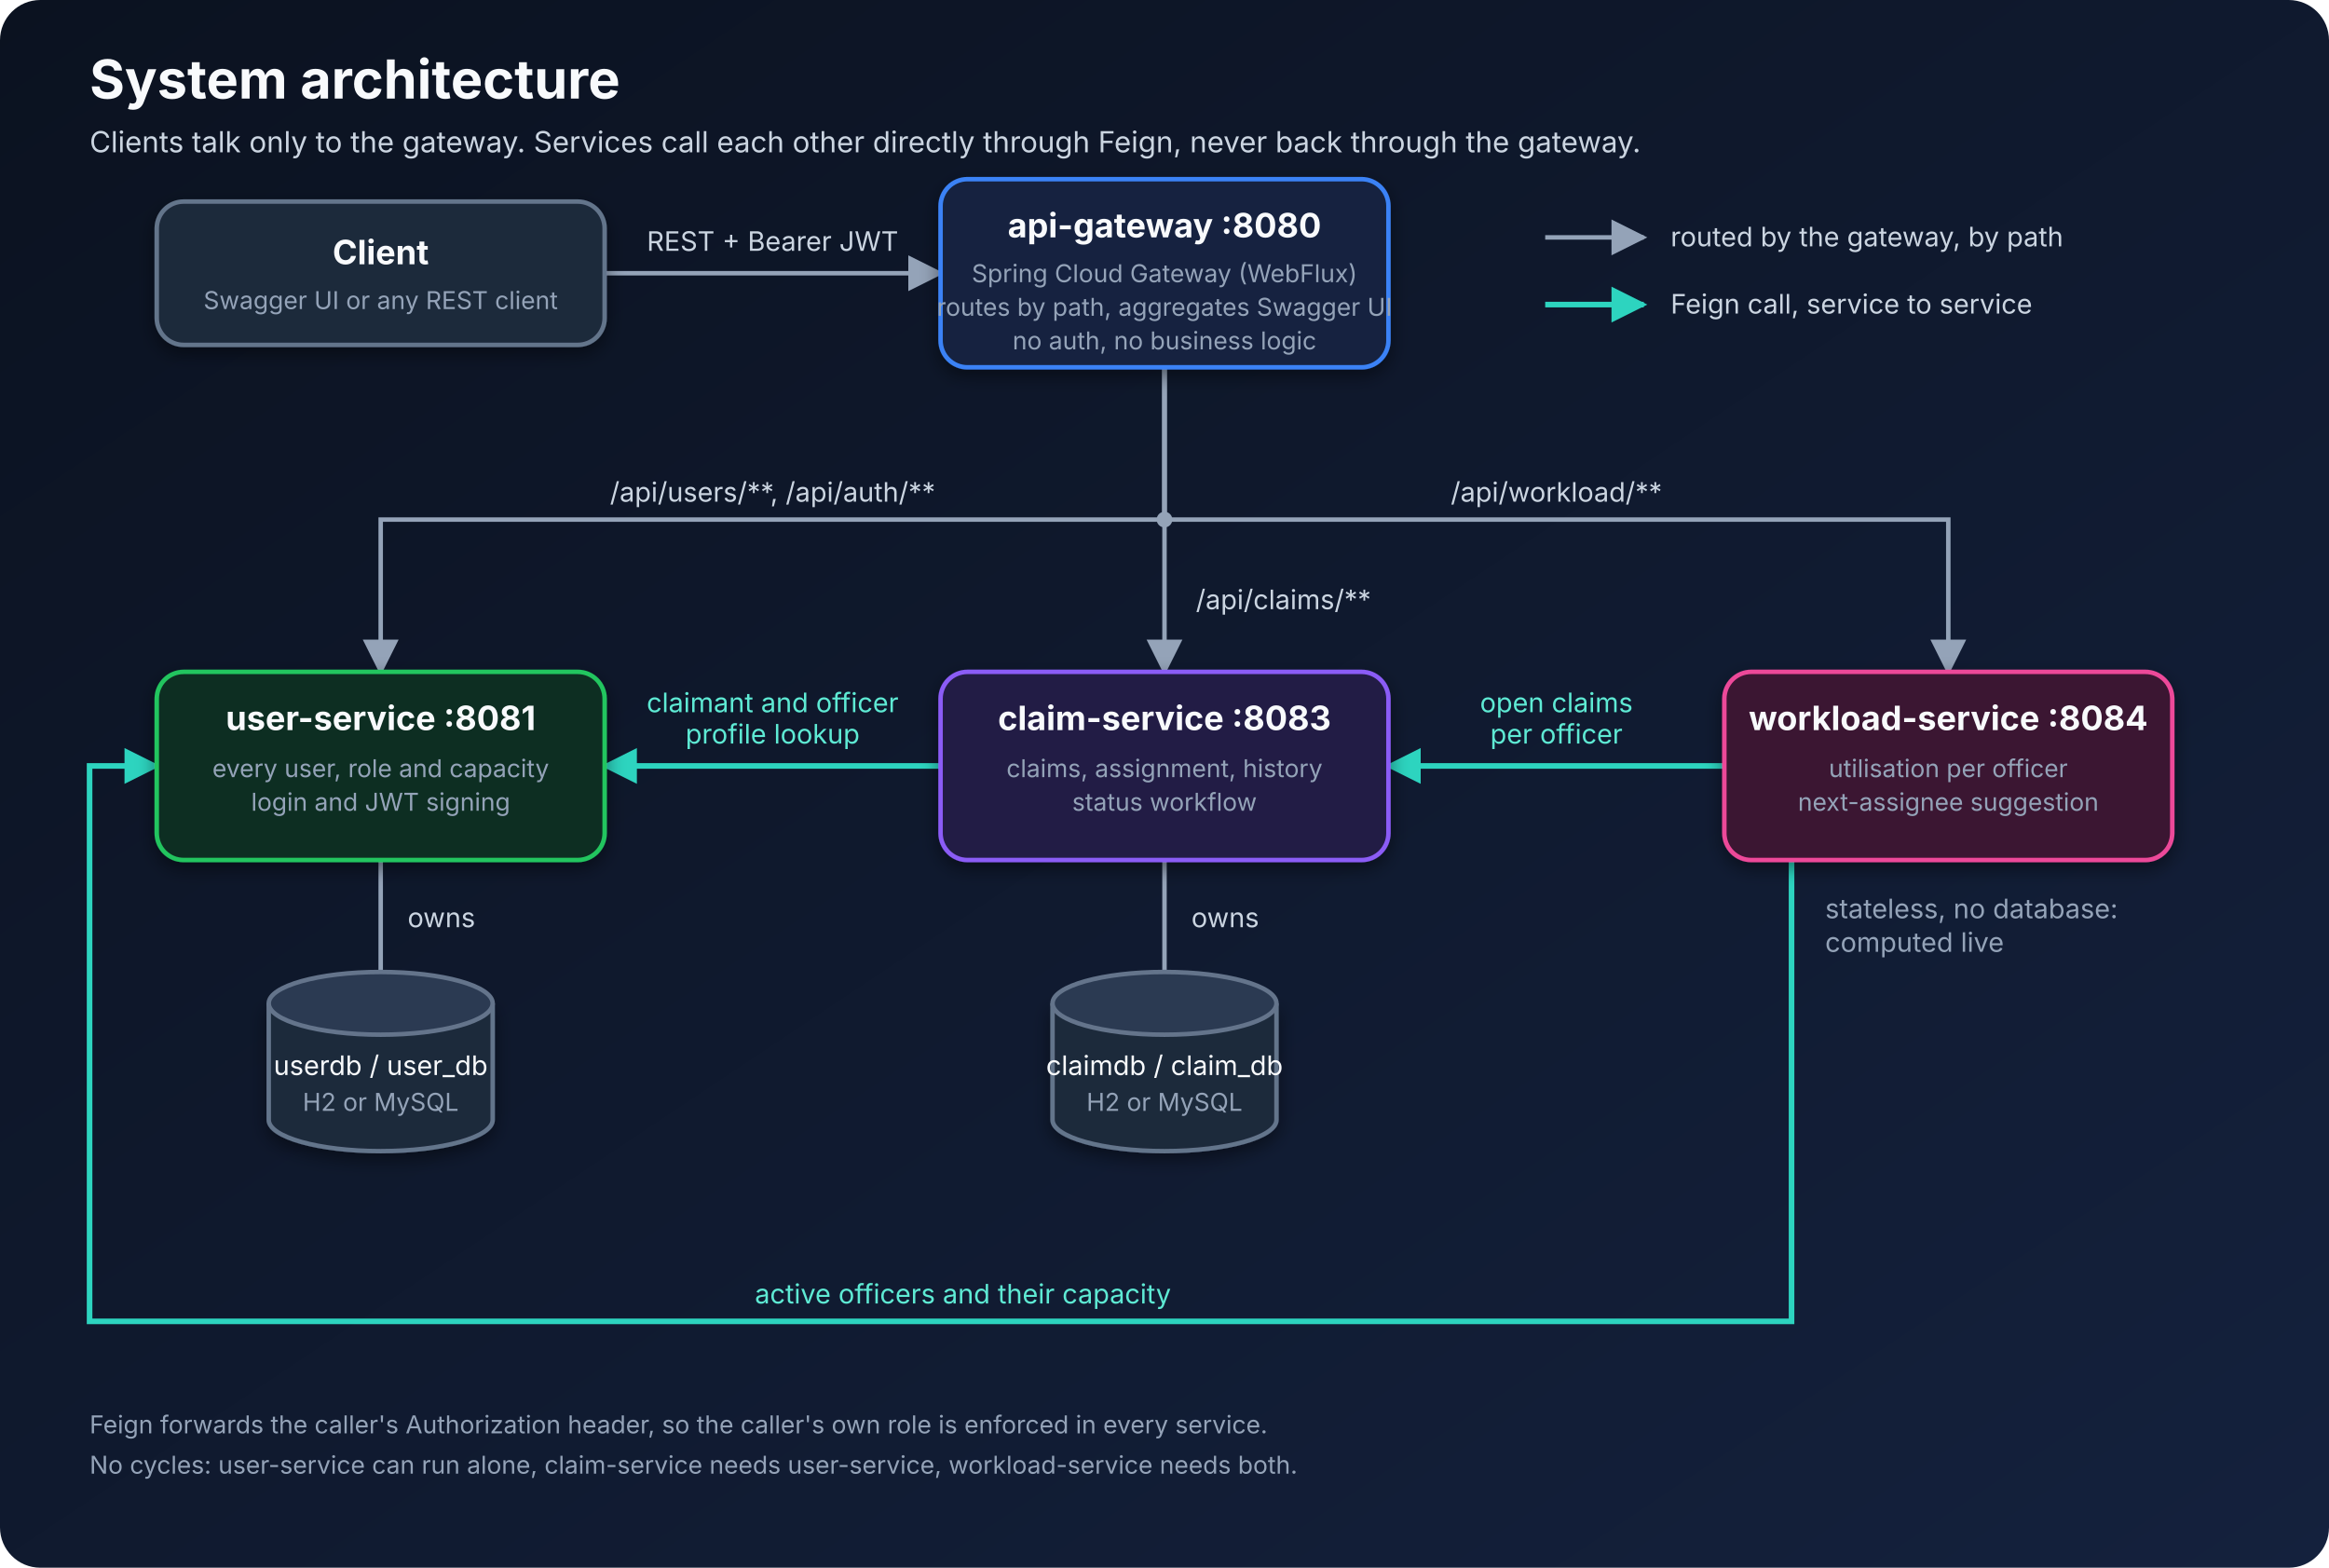
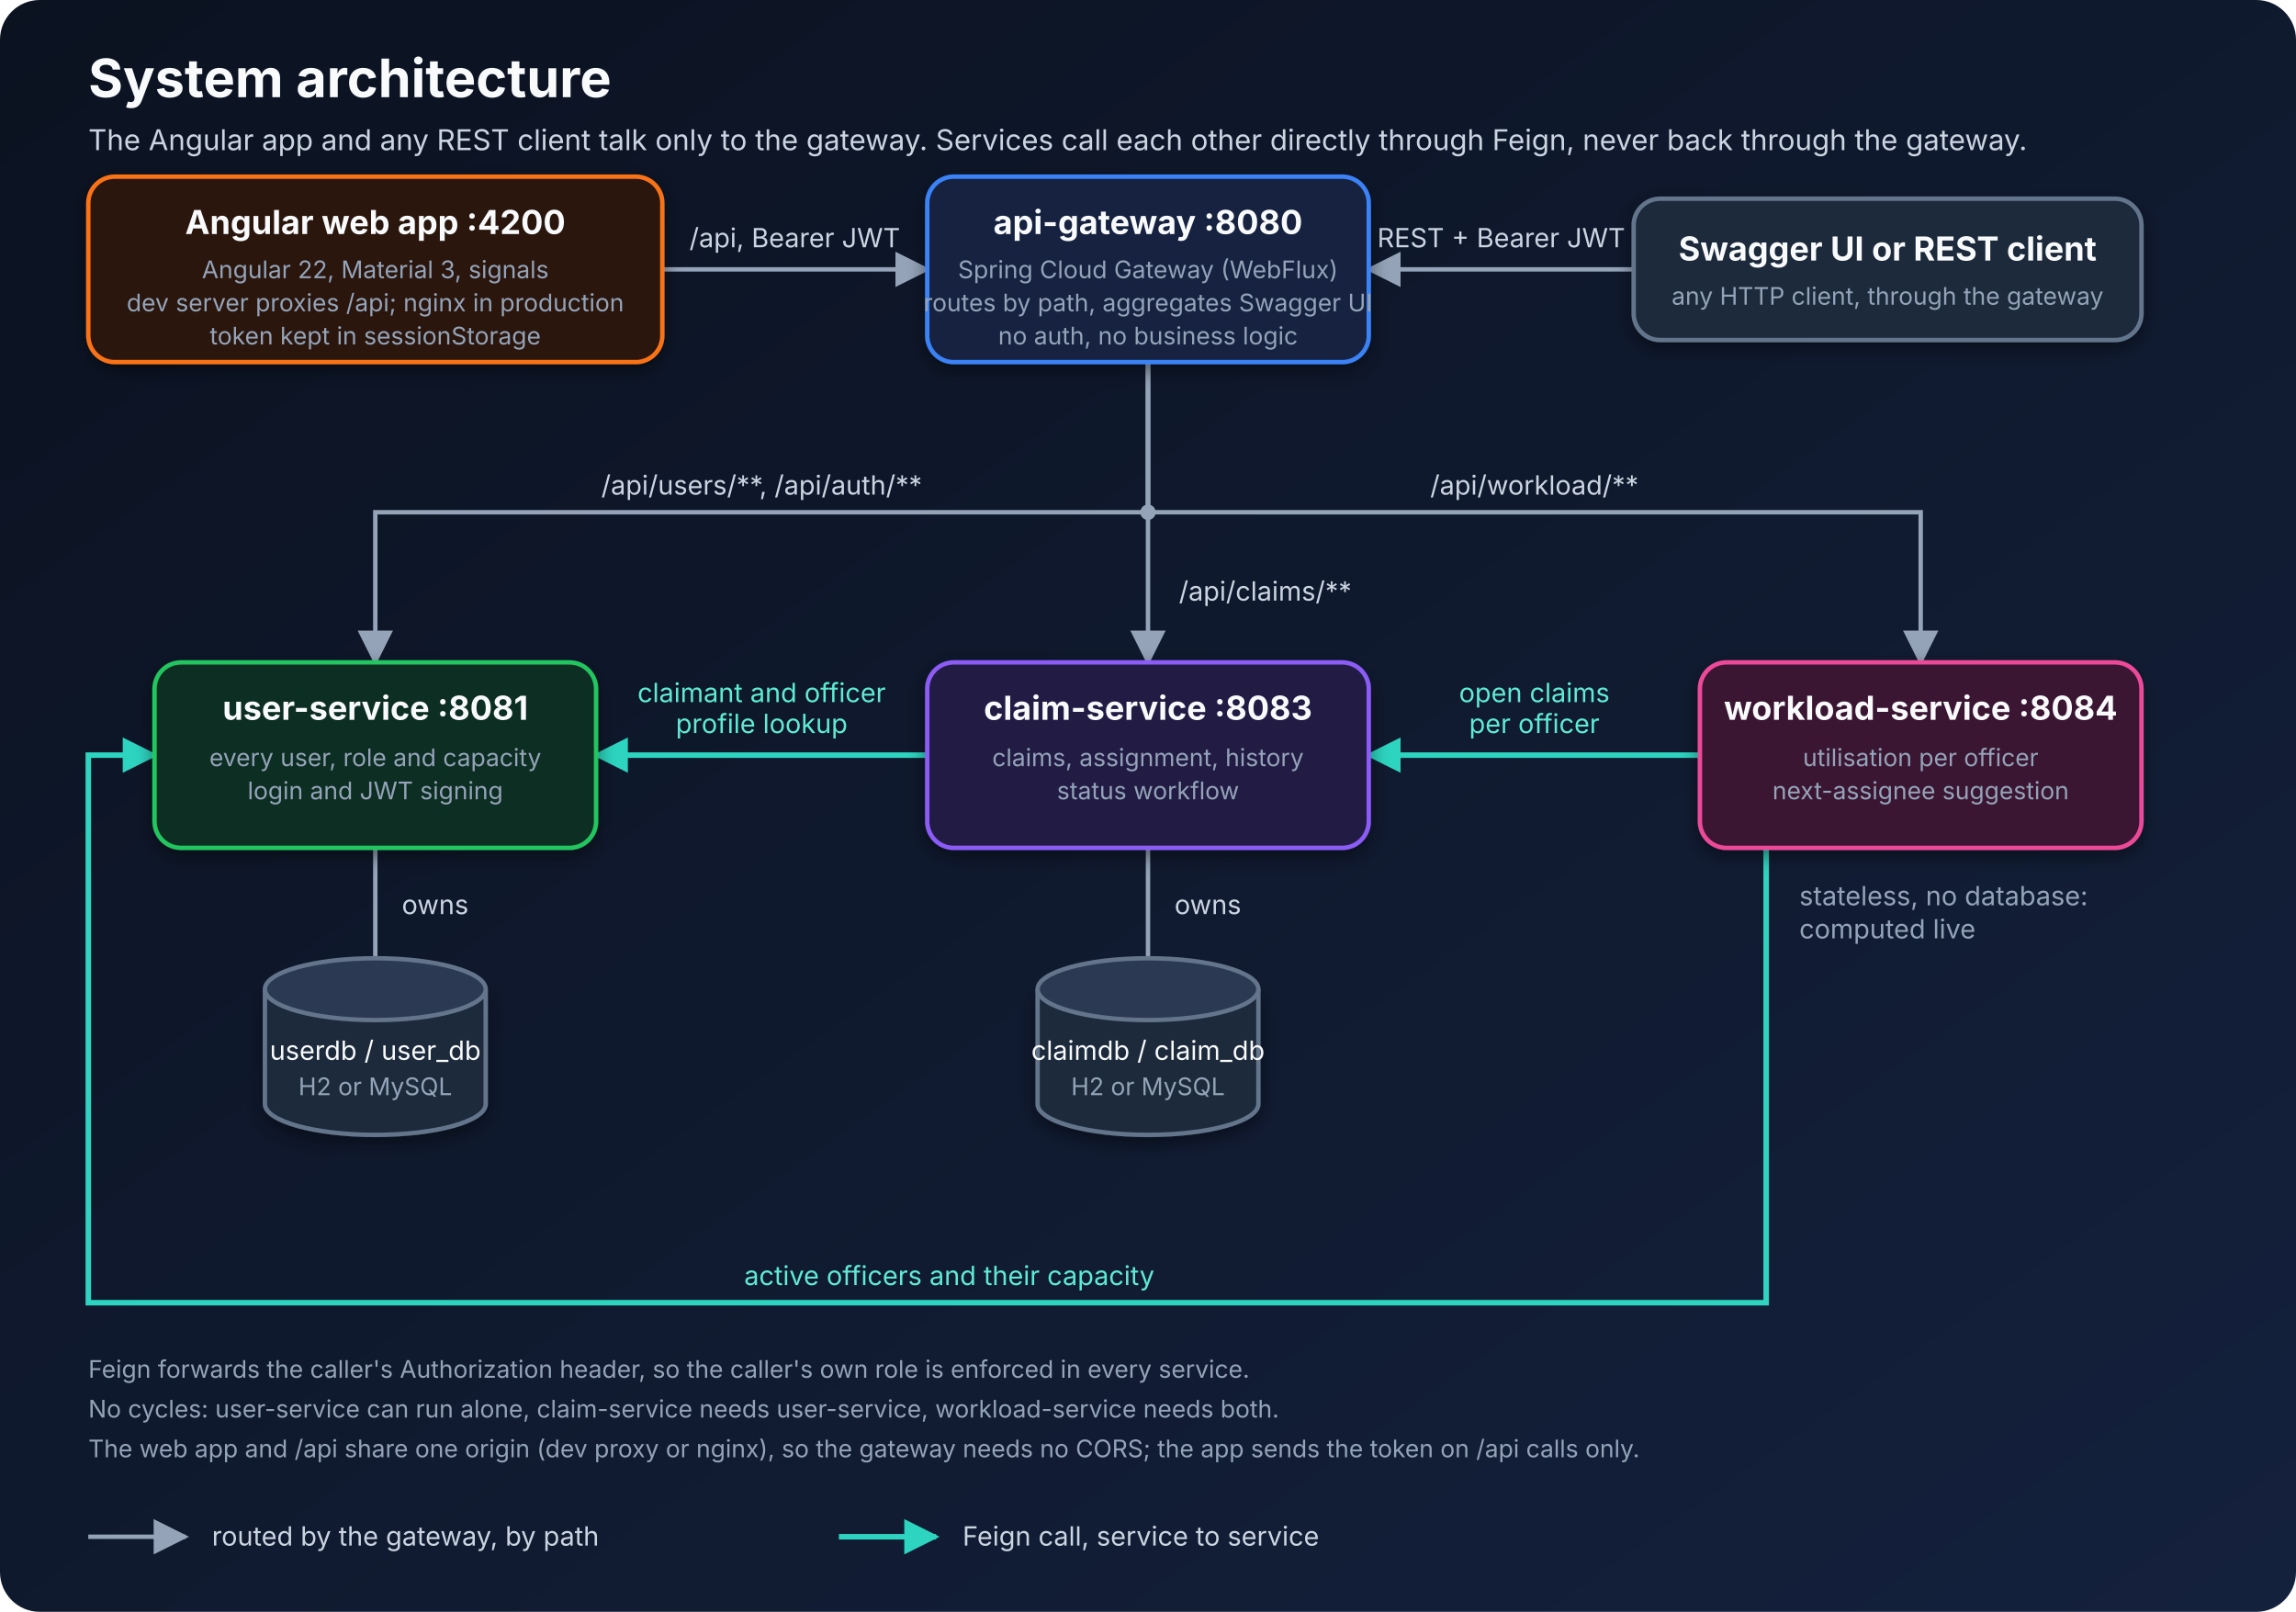
- <svg xmlns="http://www.w3.org/2000/svg" viewBox="0 0 1040 700" width="1040" height="700" role="img" aria-label="System architecture: a client talks only to the api-gateway on port 8080, which routes by path to user-service on 8081, claim-service on 8083 and workload-service on 8084. Services call each other directly through Feign: claim-service calls user-service, and workload-service calls both claim-service and user-service. user-service and claim-service each own a database; workload-service has none.">
+ <svg xmlns="http://www.w3.org/2000/svg" viewBox="0 0 1040 730" width="1040" height="730" role="img" aria-label="System architecture: the Angular web app in the browser and any REST client such as Swagger UI talk only to the api-gateway on port 8080, which routes by path to user-service on 8081, claim-service on 8083 and workload-service on 8084. The Angular app is served on port 4200 by the dev server, or by nginx in production, and reaches the gateway through a same-origin /api proxy, so no CORS is needed. Services call each other directly through Feign: claim-service calls user-service, and workload-service calls both claim-service and user-service. user-service and claim-service each own a database; workload-service has none.">
  <defs>
    <linearGradient id="bg" x1="0" y1="0" x2="1" y2="1">
      <stop offset="0" stop-color="#0b1220" />
      <stop offset="1" stop-color="#14213d" />
    </linearGradient>
    <filter id="shadow" x="-20%" y="-30%" width="140%" height="170%">
      <feDropShadow dx="0" dy="3" stdDeviation="4" flood-color="#000000" flood-opacity="0.45" />
    </filter>
    <marker id="ah" viewBox="0 0 10 10" refX="9" refY="5" markerWidth="8" markerHeight="8" orient="auto">
      <path d="M0 0 L10 5 L0 10 z" fill="#94a3b8" />
    </marker>
    <marker id="ahTeal" viewBox="0 0 10 10" refX="9" refY="5" markerWidth="6.4" markerHeight="6.4" orient="auto">
      <path d="M0 0 L10 5 L0 10 z" fill="#2dd4bf" />
    </marker>
  </defs>
-   <rect width="1040" height="700" rx="18" fill="url(#bg)" />
+   <rect width="1040" height="730" rx="18" fill="url(#bg)" />
  <g font-family="Segoe UI, Inter, Helvetica, Arial, sans-serif">
    <text x="40" y="44" font-size="24" font-weight="700" fill="#f8fafc">System architecture</text>
-     <text x="40" y="68" font-size="13" fill="#cbd5e1">Clients talk only to the gateway. Services call each other directly through Feign, never back through the gateway.</text>
-     <line x1="690" y1="106" x2="734" y2="106" stroke="#94a3b8" stroke-width="2" marker-end="url(#ah)" />
-     <text x="746" y="110" font-size="12" fill="#cbd5e1">routed by the gateway, by path</text>
-     <line x1="690" y1="136" x2="734" y2="136" stroke="#2dd4bf" stroke-width="2.5" marker-end="url(#ahTeal)" />
-     <text x="746" y="140" font-size="12" fill="#cbd5e1">Feign call, service to service</text>
-     <line x1="270" y1="122" x2="420" y2="122" stroke="#94a3b8" stroke-width="2" marker-end="url(#ah)" />
-     <text x="345" y="112" font-size="12" fill="#cbd5e1" text-anchor="middle">REST + Bearer JWT</text>
+     <text x="40" y="68" font-size="13" fill="#cbd5e1">The Angular app and any REST client talk only to the gateway. Services call each other directly through Feign, never back through the gateway.</text>
+     <line x1="300" y1="122" x2="420" y2="122" stroke="#94a3b8" stroke-width="2" marker-end="url(#ah)" />
+     <text x="360" y="112" font-size="12" fill="#cbd5e1" text-anchor="middle">/api, Bearer JWT</text>
+     <line x1="740" y1="122" x2="620" y2="122" stroke="#94a3b8" stroke-width="2" marker-end="url(#ah)" />
+     <text x="680" y="112" font-size="12" fill="#cbd5e1" text-anchor="middle">REST + Bearer JWT</text>
    <g stroke="#94a3b8" stroke-width="2" fill="none" marker-end="url(#ah)">
      <path d="M520 164 V232 H170 V300" />
      <path d="M520 164 V300" />
      <path d="M520 164 V232 H870 V300" />
    </g>
    <circle cx="520" cy="232" r="3.5" fill="#94a3b8" />
    <g font-size="12" fill="#cbd5e1">
      <text x="345" y="224" text-anchor="middle">/api/users/**, /api/auth/**</text>
      <text x="534" y="272">/api/claims/**</text>
      <text x="695" y="224" text-anchor="middle">/api/workload/**</text>
    </g>
    <g stroke="#2dd4bf" stroke-width="2.5" fill="none" marker-end="url(#ahTeal)">
      <line x1="420" y1="342" x2="270" y2="342" />
      <line x1="770" y1="342" x2="620" y2="342" />
      <path d="M800 384 V590 H40 V342 H70" />
    </g>
    <g font-size="12" fill="#5eead4" text-anchor="middle">
      <text x="345" y="318">claimant and officer</text>
      <text x="345" y="332">profile lookup</text>
      <text x="695" y="318">open claims</text>
      <text x="695" y="332">per officer</text>
      <text x="430" y="582">active officers and their capacity</text>
    </g>
    <g stroke="#94a3b8" stroke-width="2">
      <line x1="170" y1="384" x2="170" y2="434" />
      <line x1="520" y1="384" x2="520" y2="434" />
    </g>
    <g font-size="12" fill="#cbd5e1">
      <text x="182" y="414">owns</text>
      <text x="532" y="414">owns</text>
    </g>
    <g fill="#1e293b" stroke="#64748b" stroke-width="2" filter="url(#shadow)">
      <path d="M120 448 V500 A50 14 0 0 0 220 500 V448" />
      <path d="M470 448 V500 A50 14 0 0 0 570 500 V448" />
    </g>
    <g fill="#2b3a52" stroke="#64748b" stroke-width="2">
      <ellipse cx="170" cy="448" rx="50" ry="14" />
      <ellipse cx="520" cy="448" rx="50" ry="14" />
    </g>
    <g text-anchor="middle" font-size="12" fill="#f8fafc">
      <text x="170" y="480">userdb / user_db</text>
      <text x="520" y="480">claimdb / claim_db</text>
    </g>
    <g text-anchor="middle" font-size="11" fill="#94a3b8">
      <text x="170" y="496">H2 or MySQL</text>
      <text x="520" y="496">H2 or MySQL</text>
    </g>
    <g font-size="12" fill="#94a3b8">
      <text x="815" y="410">stateless, no database:</text>
      <text x="815" y="425">computed live</text>
    </g>
    <g filter="url(#shadow)">
-       <rect x="70" y="90" width="200" height="64" rx="12" fill="#1e293b" stroke="#64748b" stroke-width="2" />
+       <rect x="40" y="80" width="260" height="84" rx="12" fill="#2a1708" stroke="#f97316" stroke-width="2" />
+       <rect x="740" y="90" width="230" height="64" rx="12" fill="#1e293b" stroke="#64748b" stroke-width="2" />
      <rect x="420" y="80" width="200" height="84" rx="12" fill="#12233f" stroke="#3b82f6" stroke-width="2" />
      <rect x="70" y="300" width="200" height="84" rx="12" fill="#0f2e22" stroke="#22c55e" stroke-width="2" />
      <rect x="420" y="300" width="200" height="84" rx="12" fill="#231a45" stroke="#8b5cf6" stroke-width="2" />
      <rect x="770" y="300" width="200" height="84" rx="12" fill="#3a1230" stroke="#ec4899" stroke-width="2" />
    </g>
    <g text-anchor="middle" fill="#f8fafc" font-size="15" font-weight="700">
-       <text x="170" y="118">Client</text>
+       <text x="170" y="106">Angular web app :4200</text>
+       <text x="855" y="118">Swagger UI or REST client</text>
      <text x="520" y="106">api-gateway :8080</text>
      <text x="170" y="326">user-service :8081</text>
      <text x="520" y="326">claim-service :8083</text>
      <text x="870" y="326">workload-service :8084</text>
    </g>
    <g text-anchor="middle" fill="#94a3b8" font-size="11">
-       <text x="170" y="138">Swagger UI or any REST client</text>
+       <text x="170" y="126">Angular 22, Material 3, signals</text>
+       <text x="170" y="141">dev server proxies /api; nginx in production</text>
+       <text x="170" y="156">token kept in sessionStorage</text>
+       <text x="855" y="138">any HTTP client, through the gateway</text>
      <text x="520" y="126">Spring Cloud Gateway (WebFlux)</text>
      <text x="520" y="141">routes by path, aggregates Swagger UI</text>
      <text x="520" y="156">no auth, no business logic</text>
      <text x="170" y="347">every user, role and capacity</text>
      <text x="170" y="362">login and JWT signing</text>
      <text x="520" y="347">claims, assignment, history</text>
      <text x="520" y="362">status workflow</text>
      <text x="870" y="347">utilisation per officer</text>
      <text x="870" y="362">next-assignee suggestion</text>
    </g>
    <g font-size="11" fill="#94a3b8">
-       <text x="40" y="640">Feign forwards the caller's Authorization header, so the caller's own role is enforced in every service.</text>
-       <text x="40" y="658">No cycles: user-service can run alone, claim-service needs user-service, workload-service needs both.</text>
+       <text x="40" y="624">Feign forwards the caller's Authorization header, so the caller's own role is enforced in every service.</text>
+       <text x="40" y="642">No cycles: user-service can run alone, claim-service needs user-service, workload-service needs both.</text>
+       <text x="40" y="660">The web app and /api share one origin (dev proxy or nginx), so the gateway needs no CORS; the app sends the token on /api calls only.</text>
    </g>
+     <line x1="40" y1="696" x2="84" y2="696" stroke="#94a3b8" stroke-width="2" marker-end="url(#ah)" />
+     <text x="96" y="700" font-size="12" fill="#cbd5e1">routed by the gateway, by path</text>
+     <line x1="380" y1="696" x2="424" y2="696" stroke="#2dd4bf" stroke-width="2.5" marker-end="url(#ahTeal)" />
+     <text x="436" y="700" font-size="12" fill="#cbd5e1">Feign call, service to service</text>
  </g>
</svg>
